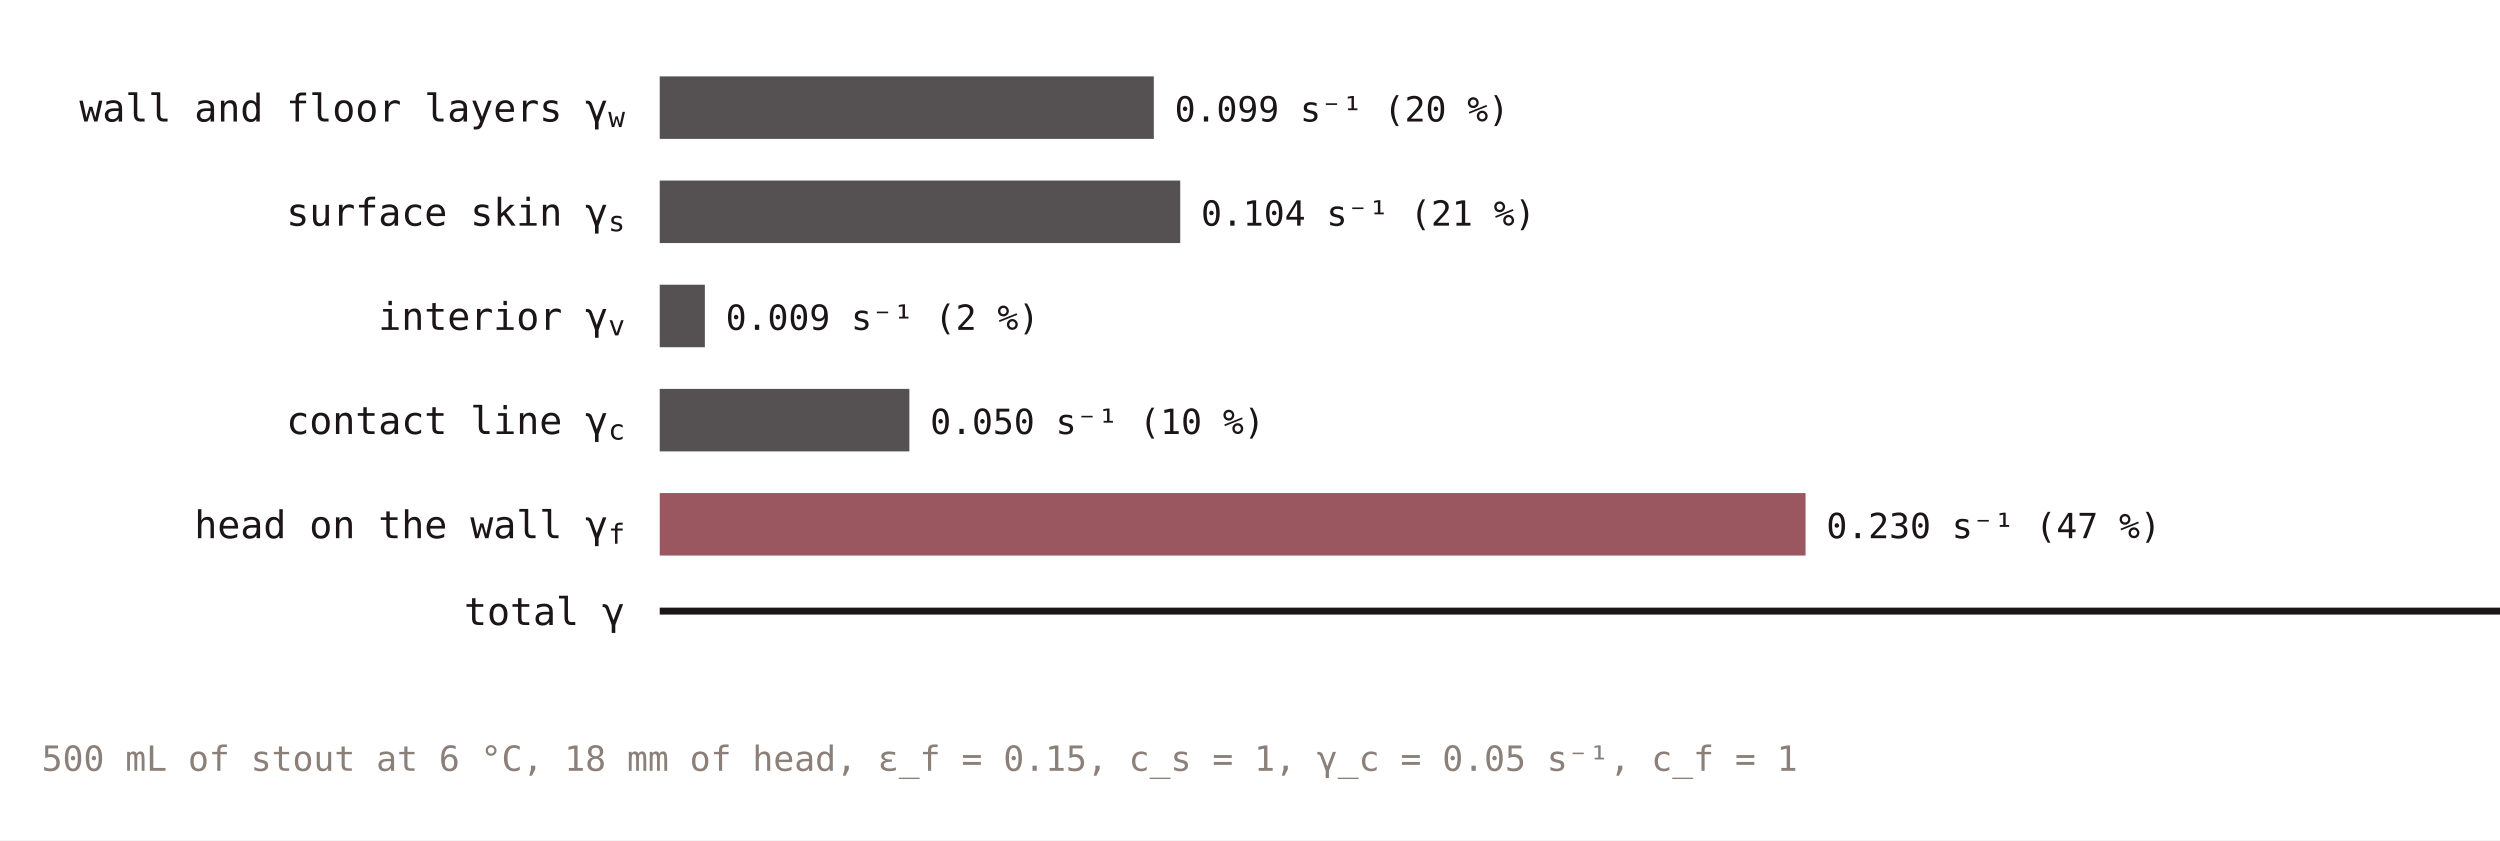
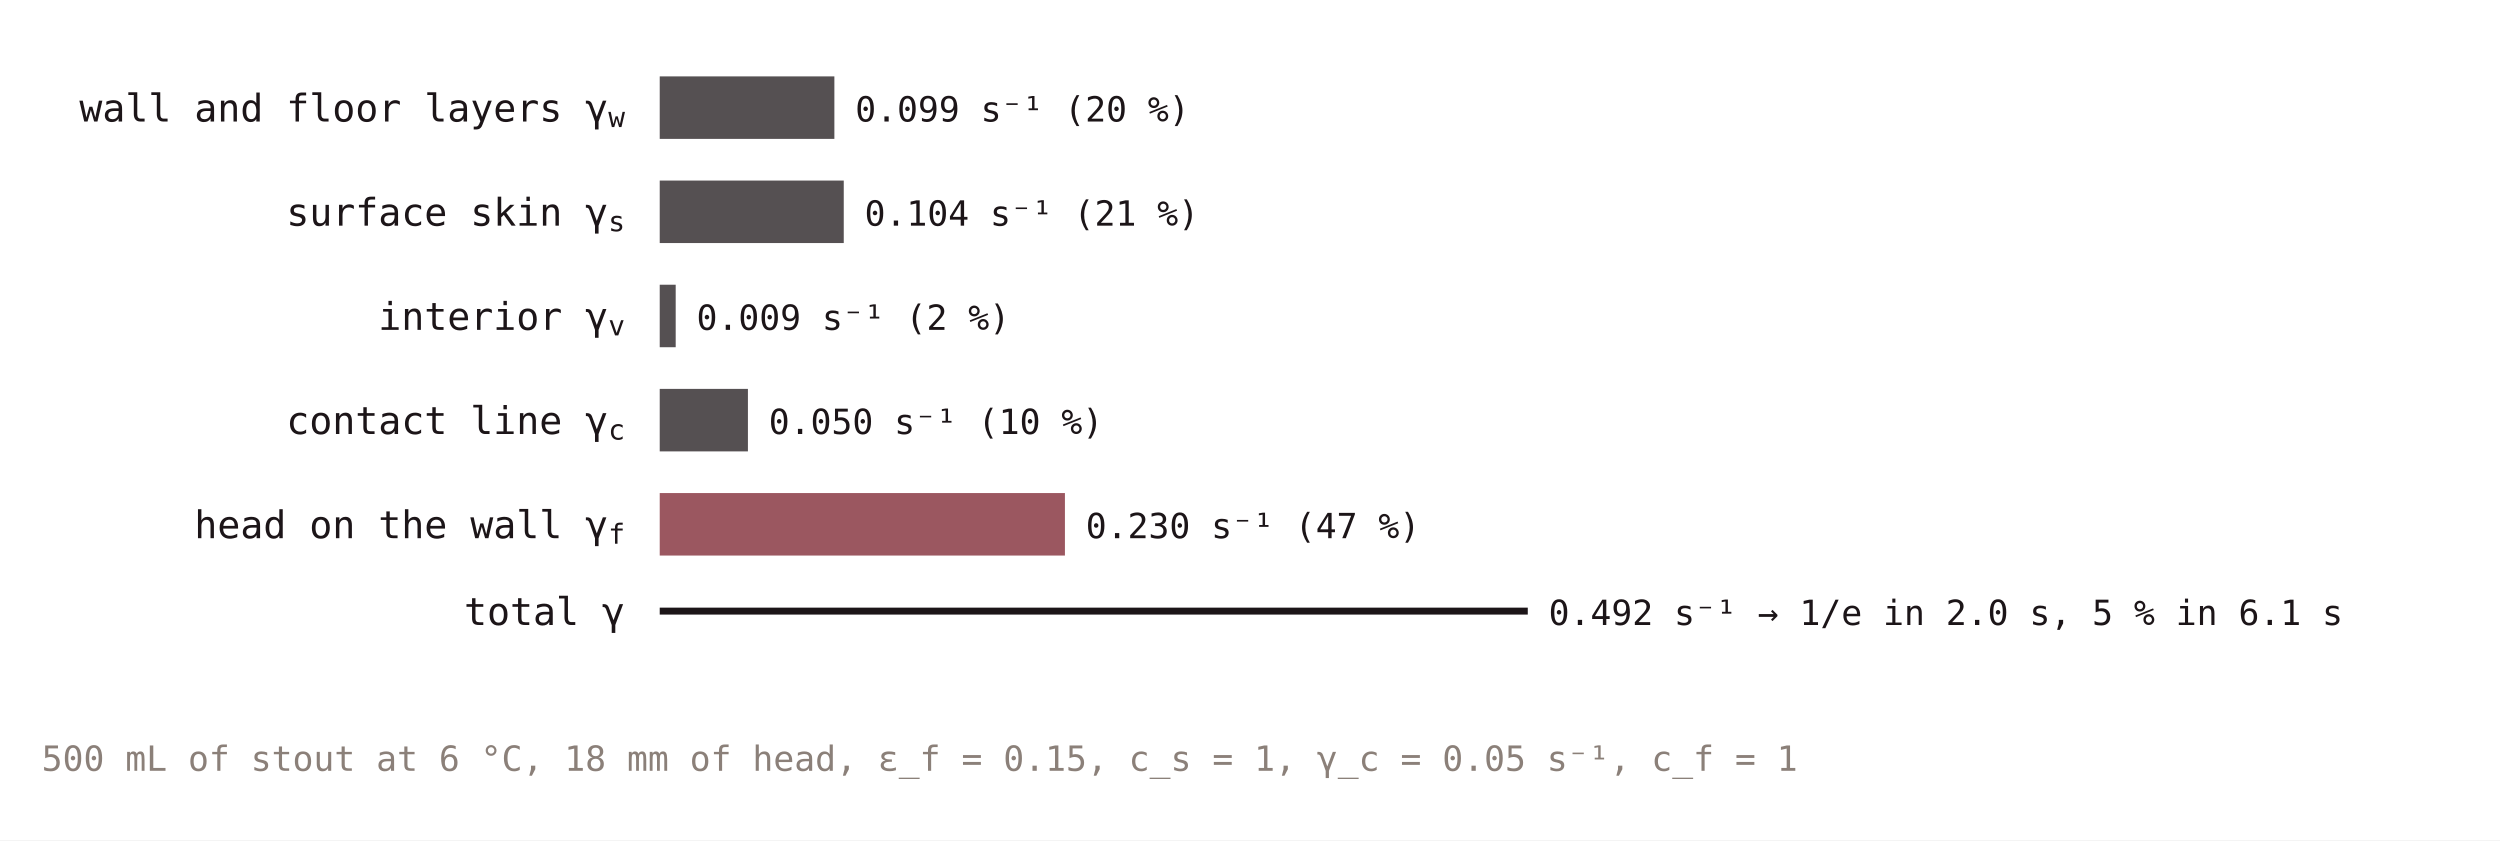
<svg viewBox="0 0 720 242" role="img" aria-label="Damping rates of the slowest mode, term by term, at 6 °C with 500 mL of stout and 18 mm of head.">
  <rect x="0" y="0" width="720" height="242" fill="#fff" />
  <text x="180.0" y="35.0" font-family="IBM Plex Mono, monospace" font-size="11" text-anchor="end" fill="#1c1518">wall and floor layers γ<tspan baseline-shift="sub" font-size="8">w</tspan>
  </text>
-   <rect x="190" y="22" width="142.3" height="18" fill="#1c1518" opacity="0.75" />
-   <text x="338.3" y="35.0" font-family="IBM Plex Mono, monospace" font-size="10" text-anchor="start" fill="#1c1518">0.099 s⁻¹  (20 %)</text>
+   <rect x="190" y="22" width="50.3" height="18" fill="#1c1518" opacity="0.75" />
+   <text x="246.3" y="35.0" font-family="IBM Plex Mono, monospace" font-size="10" text-anchor="start" fill="#1c1518">0.099 s⁻¹  (20 %)</text>
  <text x="180.0" y="65.0" font-family="IBM Plex Mono, monospace" font-size="11" text-anchor="end" fill="#1c1518">surface skin γ<tspan baseline-shift="sub" font-size="8">s</tspan>
  </text>
-   <rect x="190" y="52" width="149.9" height="18" fill="#1c1518" opacity="0.75" />
-   <text x="345.9" y="65.0" font-family="IBM Plex Mono, monospace" font-size="10" text-anchor="start" fill="#1c1518">0.104 s⁻¹  (21 %)</text>
+   <rect x="190" y="52" width="53.0" height="18" fill="#1c1518" opacity="0.75" />
+   <text x="249.0" y="65.0" font-family="IBM Plex Mono, monospace" font-size="10" text-anchor="start" fill="#1c1518">0.104 s⁻¹  (21 %)</text>
  <text x="180.0" y="95.0" font-family="IBM Plex Mono, monospace" font-size="11" text-anchor="end" fill="#1c1518">interior γ<tspan baseline-shift="sub" font-size="8">v</tspan>
  </text>
-   <rect x="190" y="82" width="13.0" height="18" fill="#1c1518" opacity="0.75" />
-   <text x="209.0" y="95.0" font-family="IBM Plex Mono, monospace" font-size="10" text-anchor="start" fill="#1c1518">0.009 s⁻¹  (2 %)</text>
+   <rect x="190" y="82" width="4.6" height="18" fill="#1c1518" opacity="0.75" />
+   <text x="200.6" y="95.0" font-family="IBM Plex Mono, monospace" font-size="10" text-anchor="start" fill="#1c1518">0.009 s⁻¹  (2 %)</text>
  <text x="180.0" y="125.0" font-family="IBM Plex Mono, monospace" font-size="11" text-anchor="end" fill="#1c1518">contact line γ<tspan baseline-shift="sub" font-size="8">c</tspan>
  </text>
-   <rect x="190" y="112" width="71.9" height="18" fill="#1c1518" opacity="0.75" />
-   <text x="267.9" y="125.0" font-family="IBM Plex Mono, monospace" font-size="10" text-anchor="start" fill="#1c1518">0.050 s⁻¹  (10 %)</text>
+   <rect x="190" y="112" width="25.4" height="18" fill="#1c1518" opacity="0.75" />
+   <text x="221.4" y="125.0" font-family="IBM Plex Mono, monospace" font-size="10" text-anchor="start" fill="#1c1518">0.050 s⁻¹  (10 %)</text>
  <text x="180.0" y="155.0" font-family="IBM Plex Mono, monospace" font-size="11" text-anchor="end" fill="#1c1518">head on the wall γ<tspan baseline-shift="sub" font-size="8">f</tspan>
  </text>
-   <rect x="190" y="142" width="330.0" height="18" fill="#7a1f2b" opacity="0.75" />
-   <text x="526.0" y="155.0" font-family="IBM Plex Mono, monospace" font-size="10" text-anchor="start" fill="#1c1518">0.230 s⁻¹  (47 %)</text>
-   <line x1="190" y1="176" x2="897.1" y2="176" stroke="#1c1518" stroke-width="2" />
+   <rect x="190" y="142" width="116.7" height="18" fill="#7a1f2b" opacity="0.75" />
+   <text x="312.7" y="155.0" font-family="IBM Plex Mono, monospace" font-size="10" text-anchor="start" fill="#1c1518">0.230 s⁻¹  (47 %)</text>
+   <line x1="190" y1="176" x2="440.0" y2="176" stroke="#1c1518" stroke-width="2" />
  <text x="180.0" y="180.0" font-family="IBM Plex Mono, monospace" font-size="11" text-anchor="end" fill="#1c1518">total γ</text>
-   <text x="903.1" y="180.0" font-family="IBM Plex Mono, monospace" font-size="10" text-anchor="start" fill="#1c1518">0.492 s⁻¹ → 1/e in 2.0 s, 5 % in 6.1 s</text>
+   <text x="446.0" y="180.0" font-family="IBM Plex Mono, monospace" font-size="10" text-anchor="start" fill="#1c1518">0.492 s⁻¹ → 1/e in 2.0 s, 5 % in 6.1 s</text>
  <text x="12.0" y="222.0" font-family="IBM Plex Mono, monospace" font-size="10" text-anchor="start" fill="#8b8079">500 mL of stout at 6 °C, 18 mm of head, ε_f = 0.15, c_s = 1, γ_c = 0.05 s⁻¹, c_f = 1</text>
</svg>
